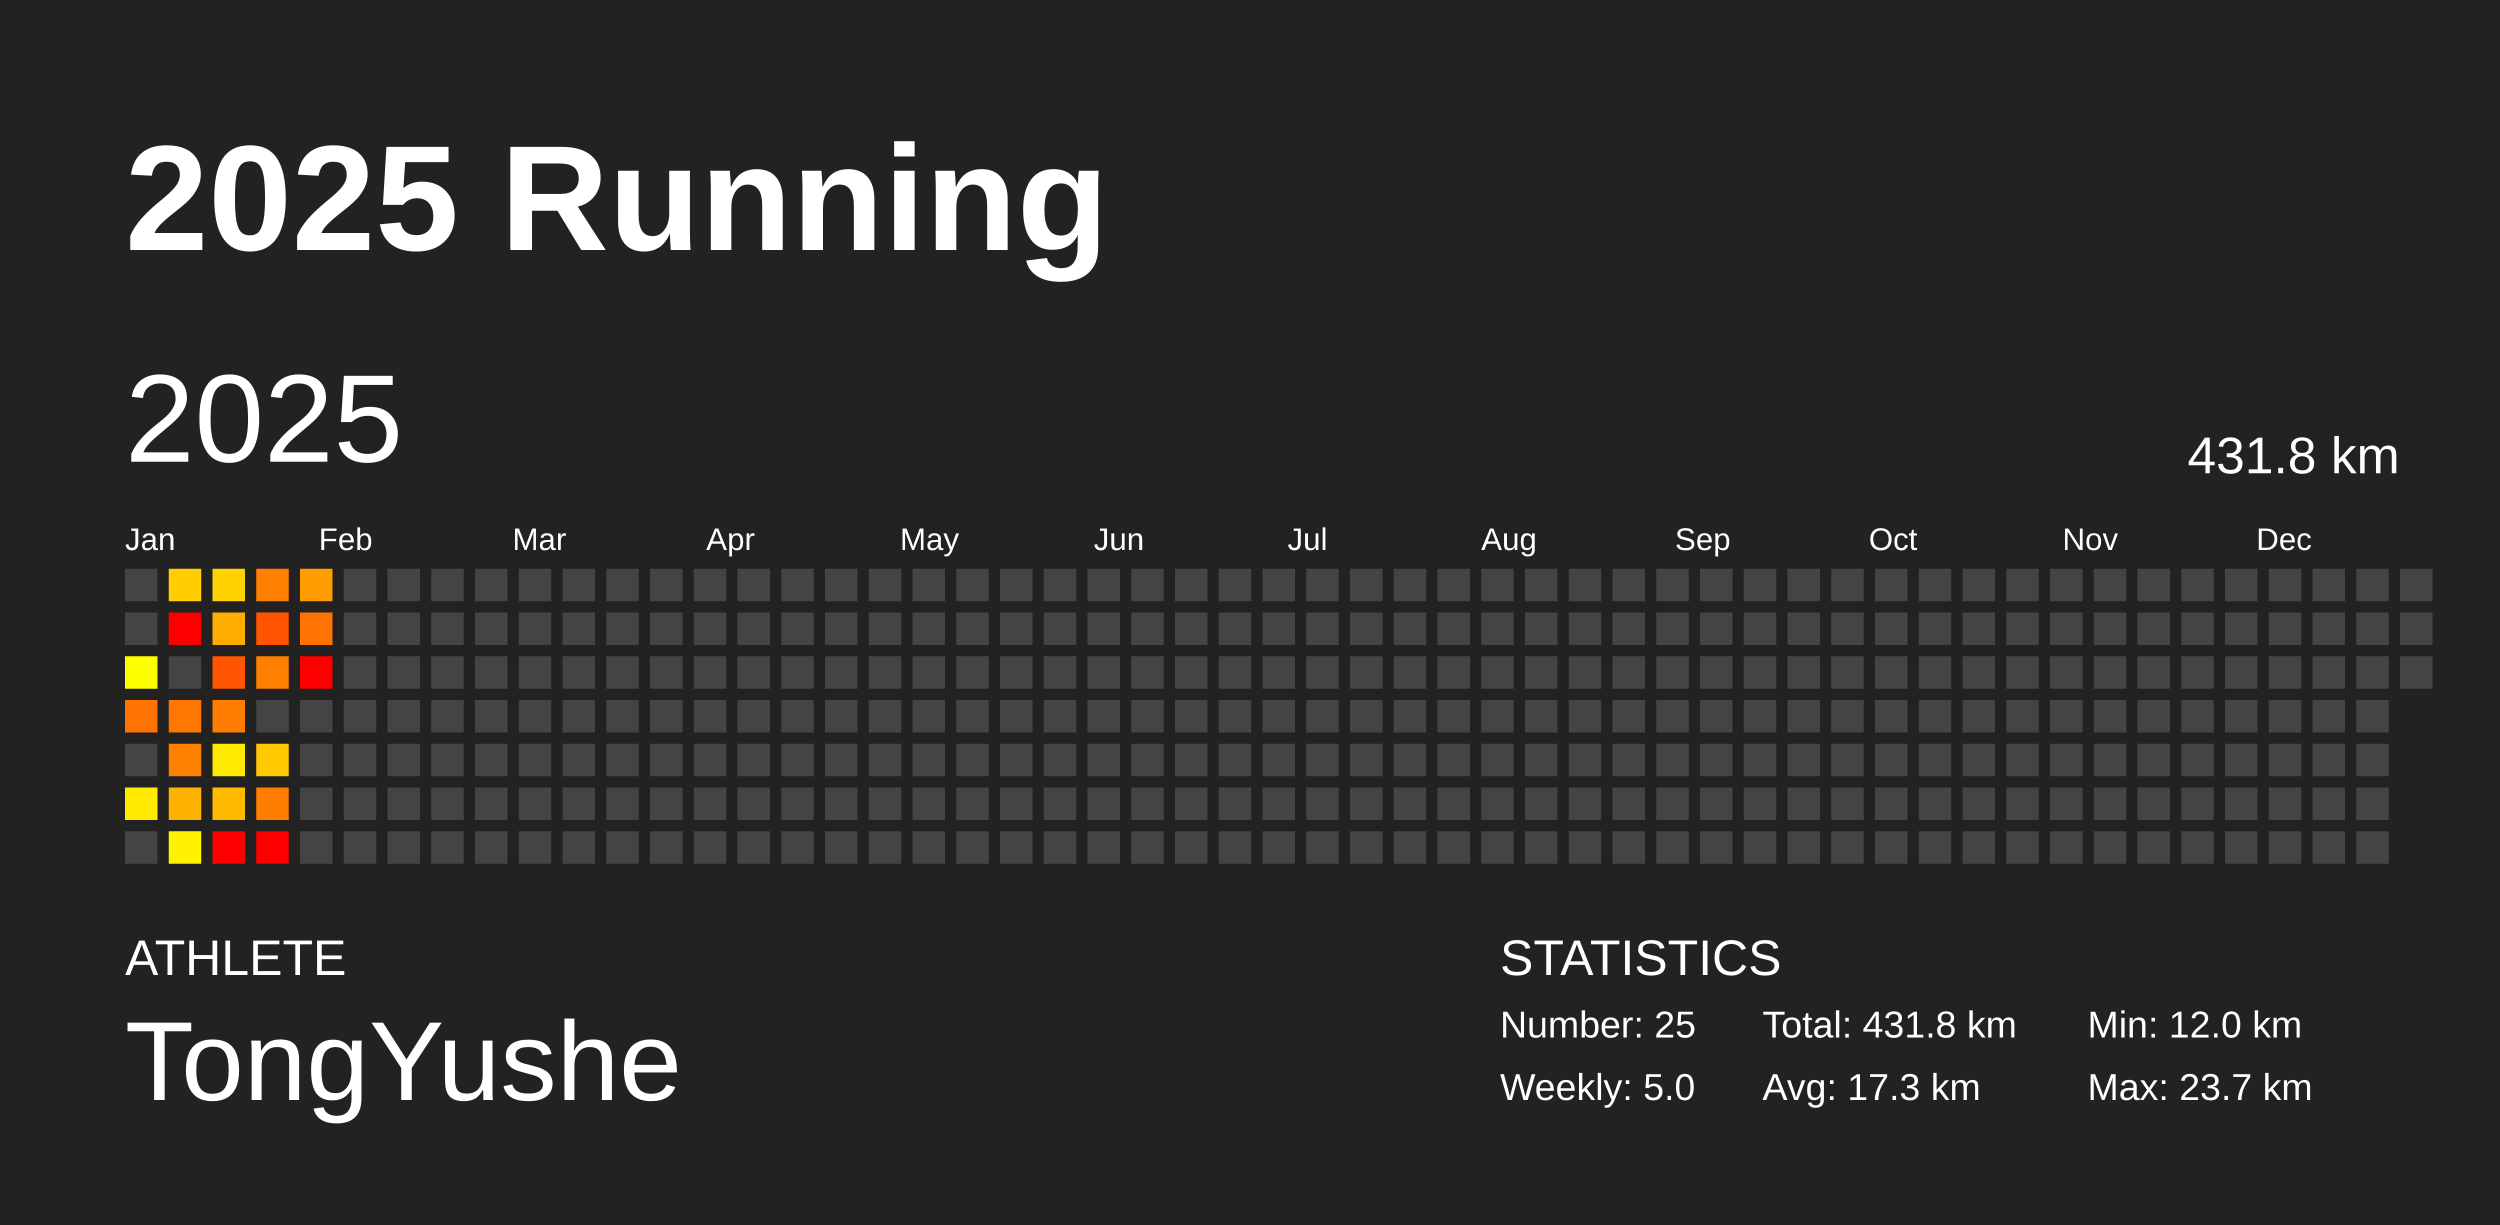
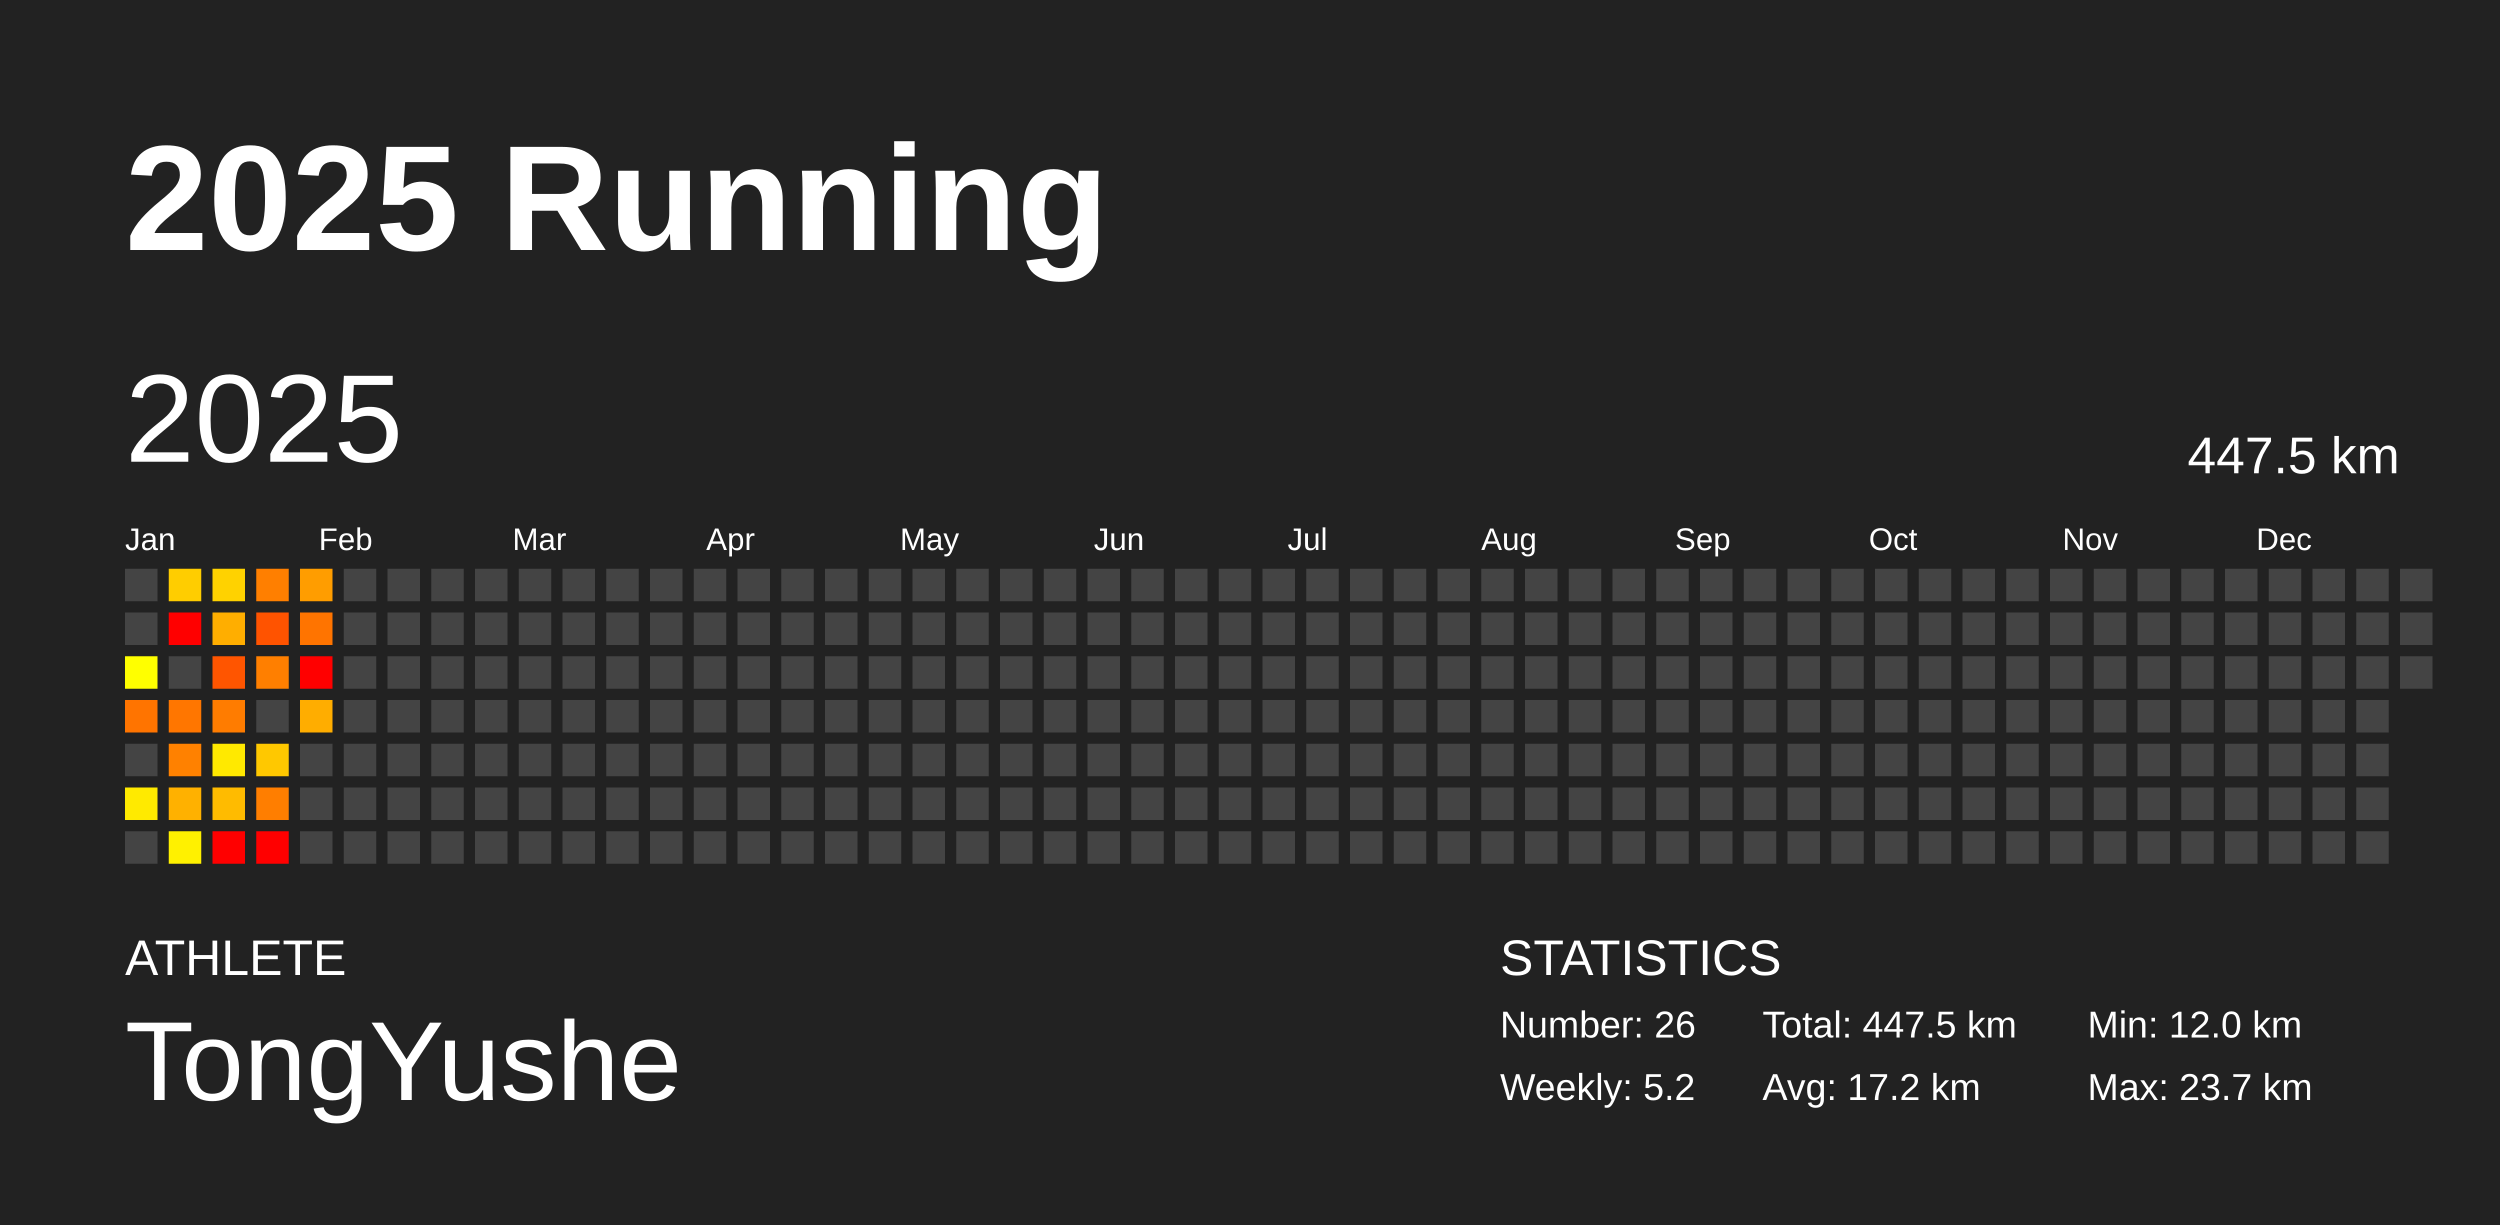
<svg xmlns="http://www.w3.org/2000/svg" baseProfile="full" height="98mm" version="1.1" viewBox="0,0,200,98" width="200mm">
  <defs />
  <rect fill="#222222" height="98" width="200" x="0" y="0" />
  <text fill="#FFFFFF" style="font-size:12px; font-family:Arial; font-weight:bold;" x="10" y="20">2025 Running</text>
  <text fill="#FFFFFF" style="font-size:4px; font-family:Arial" x="10" y="78">ATHLETE</text>
  <text fill="#FFFFFF" style="font-size:9px; font-family:Arial" x="10" y="88">TongYushe</text>
  <text fill="#FFFFFF" style="font-size:4px; font-family:Arial" x="120" y="78">STATISTICS</text>
-   <text fill="#FFFFFF" style="font-size:3px; font-family:Arial" x="120" y="83">Number: 25</text>
-   <text fill="#FFFFFF" style="font-size:3px; font-family:Arial" x="120" y="88">Weekly: 5.0</text>
-   <text fill="#FFFFFF" style="font-size:3px; font-family:Arial" x="141" y="83">Total: 431.8 km</text>
-   <text fill="#FFFFFF" style="font-size:3px; font-family:Arial" x="141" y="88">Avg: 17.3 km</text>
+   <text fill="#FFFFFF" style="font-size:3px; font-family:Arial" x="120" y="83">Number: 26</text>
+   <text fill="#FFFFFF" style="font-size:3px; font-family:Arial" x="120" y="88">Weekly: 5.2</text>
+   <text fill="#FFFFFF" style="font-size:3px; font-family:Arial" x="141" y="83">Total: 447.5 km</text>
+   <text fill="#FFFFFF" style="font-size:3px; font-family:Arial" x="141" y="88">Avg: 17.2 km</text>
  <text fill="#FFFFFF" style="font-size:3px; font-family:Arial" x="167" y="83">Min: 12.0 km</text>
  <text fill="#FFFFFF" style="font-size:3px; font-family:Arial" x="167" y="88">Max: 23.7 km</text>
  <text dominant-baseline="hanging" fill="#FFFFFF" style="font-size:10.0px; font-family:Arial;" x="10" y="30">2025</text>
-   <text dominant-baseline="hanging" fill="#FFFFFF" style="font-size:4.125px; font-family:Arial;" x="175" y="35">431.8 km</text>
+   <text dominant-baseline="hanging" fill="#FFFFFF" style="font-size:4.125px; font-family:Arial;" x="175" y="35">447.5 km</text>
  <text fill="#FFFFFF" style="font-size:2.5px; font-family:Arial" x="10.0" y="44">Jan</text>
  <text fill="#FFFFFF" style="font-size:2.5px; font-family:Arial" x="25.5" y="44">Feb</text>
  <text fill="#FFFFFF" style="font-size:2.5px; font-family:Arial" x="41.0" y="44">Mar</text>
  <text fill="#FFFFFF" style="font-size:2.5px; font-family:Arial" x="56.5" y="44">Apr</text>
  <text fill="#FFFFFF" style="font-size:2.5px; font-family:Arial" x="72.0" y="44">May</text>
  <text fill="#FFFFFF" style="font-size:2.5px; font-family:Arial" x="87.5" y="44">Jun</text>
  <text fill="#FFFFFF" style="font-size:2.5px; font-family:Arial" x="103.0" y="44">Jul</text>
  <text fill="#FFFFFF" style="font-size:2.5px; font-family:Arial" x="118.5" y="44">Aug</text>
  <text fill="#FFFFFF" style="font-size:2.5px; font-family:Arial" x="134.0" y="44">Sep</text>
  <text fill="#FFFFFF" style="font-size:2.5px; font-family:Arial" x="149.5" y="44">Oct</text>
  <text fill="#FFFFFF" style="font-size:2.5px; font-family:Arial" x="165.0" y="44">Nov</text>
  <text fill="#FFFFFF" style="font-size:2.5px; font-family:Arial" x="180.5" y="44">Dec</text>
  <rect fill="#444444" height="2.6" width="2.6" x="10.0" y="45.5" />
  <rect fill="#444444" height="2.6" width="2.6" x="10.0" y="49.0" />
  <rect fill="#ffff00" height="2.6" width="2.6" x="10.0" y="52.5" />
  <rect fill="#ff7400" height="2.6" width="2.6" x="10.0" y="56.0" />
  <rect fill="#444444" height="2.6" width="2.6" x="10.0" y="59.5" />
  <rect fill="#ffea00" height="2.6" width="2.6" x="10.0" y="63.0" />
  <rect fill="#444444" height="2.6" width="2.6" x="10.0" y="66.5" />
  <rect fill="#ffcd00" height="2.6" width="2.6" x="13.5" y="45.5" />
  <rect fill="red" height="2.6" width="2.6" x="13.5" y="49.0" />
  <rect fill="#444444" height="2.6" width="2.6" x="13.5" y="52.5" />
  <rect fill="#ff7600" height="2.6" width="2.6" x="13.5" y="56.0" />
  <rect fill="#ff8100" height="2.6" width="2.6" x="13.5" y="59.5" />
  <rect fill="#ffb100" height="2.6" width="2.6" x="13.5" y="63.0" />
  <rect fill="#fff100" height="2.6" width="2.6" x="13.5" y="66.5" />
  <rect fill="#ffd200" height="2.6" width="2.6" x="17.0" y="45.5" />
  <rect fill="#ffae00" height="2.6" width="2.6" x="17.0" y="49.0" />
  <rect fill="#ff5500" height="2.6" width="2.6" x="17.0" y="52.5" />
  <rect fill="#ff7c00" height="2.6" width="2.6" x="17.0" y="56.0" />
  <rect fill="#ffe900" height="2.6" width="2.6" x="17.0" y="59.5" />
  <rect fill="#ffbb00" height="2.6" width="2.6" x="17.0" y="63.0" />
  <rect fill="red" height="2.6" width="2.6" x="17.0" y="66.5" />
  <rect fill="#ff7f00" height="2.6" width="2.6" x="20.5" y="45.5" />
  <rect fill="#ff5300" height="2.6" width="2.6" x="20.5" y="49.0" />
  <rect fill="#ff7f00" height="2.6" width="2.6" x="20.5" y="52.5" />
  <rect fill="#444444" height="2.6" width="2.6" x="20.5" y="56.0" />
  <rect fill="#ffc800" height="2.6" width="2.6" x="20.5" y="59.5" />
  <rect fill="#ff7e00" height="2.6" width="2.6" x="20.5" y="63.0" />
  <rect fill="red" height="2.6" width="2.6" x="20.5" y="66.5" />
  <rect fill="#ff9d00" height="2.6" width="2.6" x="24.0" y="45.5" />
  <rect fill="#ff7400" height="2.6" width="2.6" x="24.0" y="49.0" />
  <rect fill="red" height="2.6" width="2.6" x="24.0" y="52.5" />
-   <rect fill="#444444" height="2.6" width="2.6" x="24.0" y="56.0" />
+   <rect fill="#ffad00" height="2.6" width="2.6" x="24.0" y="56.0" />
  <rect fill="#444444" height="2.6" width="2.6" x="24.0" y="59.5" />
  <rect fill="#444444" height="2.6" width="2.6" x="24.0" y="63.0" />
  <rect fill="#444444" height="2.6" width="2.6" x="24.0" y="66.5" />
  <rect fill="#444444" height="2.6" width="2.6" x="27.5" y="45.5" />
  <rect fill="#444444" height="2.6" width="2.6" x="27.5" y="49.0" />
  <rect fill="#444444" height="2.6" width="2.6" x="27.5" y="52.5" />
  <rect fill="#444444" height="2.6" width="2.6" x="27.5" y="56.0" />
  <rect fill="#444444" height="2.6" width="2.6" x="27.5" y="59.5" />
  <rect fill="#444444" height="2.6" width="2.6" x="27.5" y="63.0" />
  <rect fill="#444444" height="2.6" width="2.6" x="27.5" y="66.5" />
  <rect fill="#444444" height="2.6" width="2.6" x="31.0" y="45.5" />
  <rect fill="#444444" height="2.6" width="2.6" x="31.0" y="49.0" />
  <rect fill="#444444" height="2.6" width="2.6" x="31.0" y="52.5" />
  <rect fill="#444444" height="2.6" width="2.6" x="31.0" y="56.0" />
  <rect fill="#444444" height="2.6" width="2.6" x="31.0" y="59.5" />
  <rect fill="#444444" height="2.6" width="2.6" x="31.0" y="63.0" />
  <rect fill="#444444" height="2.6" width="2.6" x="31.0" y="66.5" />
  <rect fill="#444444" height="2.6" width="2.6" x="34.5" y="45.5" />
  <rect fill="#444444" height="2.6" width="2.6" x="34.5" y="49.0" />
  <rect fill="#444444" height="2.6" width="2.6" x="34.5" y="52.5" />
  <rect fill="#444444" height="2.6" width="2.6" x="34.5" y="56.0" />
  <rect fill="#444444" height="2.6" width="2.6" x="34.5" y="59.5" />
  <rect fill="#444444" height="2.6" width="2.6" x="34.5" y="63.0" />
  <rect fill="#444444" height="2.6" width="2.6" x="34.5" y="66.5" />
  <rect fill="#444444" height="2.6" width="2.6" x="38.0" y="45.5" />
  <rect fill="#444444" height="2.6" width="2.6" x="38.0" y="49.0" />
  <rect fill="#444444" height="2.6" width="2.6" x="38.0" y="52.5" />
  <rect fill="#444444" height="2.6" width="2.6" x="38.0" y="56.0" />
  <rect fill="#444444" height="2.6" width="2.6" x="38.0" y="59.5" />
  <rect fill="#444444" height="2.6" width="2.6" x="38.0" y="63.0" />
  <rect fill="#444444" height="2.6" width="2.6" x="38.0" y="66.5" />
  <rect fill="#444444" height="2.6" width="2.6" x="41.5" y="45.5" />
  <rect fill="#444444" height="2.6" width="2.6" x="41.5" y="49.0" />
  <rect fill="#444444" height="2.6" width="2.6" x="41.5" y="52.5" />
  <rect fill="#444444" height="2.6" width="2.6" x="41.5" y="56.0" />
  <rect fill="#444444" height="2.6" width="2.6" x="41.5" y="59.5" />
  <rect fill="#444444" height="2.6" width="2.6" x="41.5" y="63.0" />
  <rect fill="#444444" height="2.6" width="2.6" x="41.5" y="66.5" />
  <rect fill="#444444" height="2.6" width="2.6" x="45.0" y="45.5" />
  <rect fill="#444444" height="2.6" width="2.6" x="45.0" y="49.0" />
  <rect fill="#444444" height="2.6" width="2.6" x="45.0" y="52.5" />
  <rect fill="#444444" height="2.6" width="2.6" x="45.0" y="56.0" />
  <rect fill="#444444" height="2.6" width="2.6" x="45.0" y="59.5" />
  <rect fill="#444444" height="2.6" width="2.6" x="45.0" y="63.0" />
  <rect fill="#444444" height="2.6" width="2.6" x="45.0" y="66.5" />
  <rect fill="#444444" height="2.6" width="2.6" x="48.5" y="45.5" />
  <rect fill="#444444" height="2.6" width="2.6" x="48.5" y="49.0" />
  <rect fill="#444444" height="2.6" width="2.6" x="48.5" y="52.5" />
  <rect fill="#444444" height="2.6" width="2.6" x="48.5" y="56.0" />
  <rect fill="#444444" height="2.6" width="2.6" x="48.5" y="59.5" />
  <rect fill="#444444" height="2.6" width="2.6" x="48.5" y="63.0" />
  <rect fill="#444444" height="2.6" width="2.6" x="48.5" y="66.5" />
  <rect fill="#444444" height="2.6" width="2.6" x="52.0" y="45.5" />
  <rect fill="#444444" height="2.6" width="2.6" x="52.0" y="49.0" />
  <rect fill="#444444" height="2.6" width="2.6" x="52.0" y="52.5" />
  <rect fill="#444444" height="2.6" width="2.6" x="52.0" y="56.0" />
  <rect fill="#444444" height="2.6" width="2.6" x="52.0" y="59.5" />
  <rect fill="#444444" height="2.6" width="2.6" x="52.0" y="63.0" />
  <rect fill="#444444" height="2.6" width="2.6" x="52.0" y="66.5" />
  <rect fill="#444444" height="2.6" width="2.6" x="55.5" y="45.5" />
  <rect fill="#444444" height="2.6" width="2.6" x="55.5" y="49.0" />
  <rect fill="#444444" height="2.6" width="2.6" x="55.5" y="52.5" />
  <rect fill="#444444" height="2.6" width="2.6" x="55.5" y="56.0" />
  <rect fill="#444444" height="2.6" width="2.6" x="55.5" y="59.5" />
  <rect fill="#444444" height="2.6" width="2.6" x="55.5" y="63.0" />
  <rect fill="#444444" height="2.6" width="2.6" x="55.5" y="66.5" />
  <rect fill="#444444" height="2.6" width="2.6" x="59.0" y="45.5" />
  <rect fill="#444444" height="2.6" width="2.6" x="59.0" y="49.0" />
  <rect fill="#444444" height="2.6" width="2.6" x="59.0" y="52.5" />
  <rect fill="#444444" height="2.6" width="2.6" x="59.0" y="56.0" />
  <rect fill="#444444" height="2.6" width="2.6" x="59.0" y="59.5" />
  <rect fill="#444444" height="2.6" width="2.6" x="59.0" y="63.0" />
  <rect fill="#444444" height="2.6" width="2.6" x="59.0" y="66.5" />
  <rect fill="#444444" height="2.6" width="2.6" x="62.5" y="45.5" />
  <rect fill="#444444" height="2.6" width="2.6" x="62.5" y="49.0" />
  <rect fill="#444444" height="2.6" width="2.6" x="62.5" y="52.5" />
  <rect fill="#444444" height="2.6" width="2.6" x="62.5" y="56.0" />
  <rect fill="#444444" height="2.6" width="2.6" x="62.5" y="59.5" />
  <rect fill="#444444" height="2.6" width="2.6" x="62.5" y="63.0" />
  <rect fill="#444444" height="2.6" width="2.6" x="62.5" y="66.5" />
  <rect fill="#444444" height="2.6" width="2.6" x="66.0" y="45.5" />
  <rect fill="#444444" height="2.6" width="2.6" x="66.0" y="49.0" />
  <rect fill="#444444" height="2.6" width="2.6" x="66.0" y="52.5" />
  <rect fill="#444444" height="2.6" width="2.6" x="66.0" y="56.0" />
  <rect fill="#444444" height="2.6" width="2.6" x="66.0" y="59.5" />
  <rect fill="#444444" height="2.6" width="2.6" x="66.0" y="63.0" />
  <rect fill="#444444" height="2.6" width="2.6" x="66.0" y="66.5" />
  <rect fill="#444444" height="2.6" width="2.6" x="69.5" y="45.5" />
  <rect fill="#444444" height="2.6" width="2.6" x="69.5" y="49.0" />
  <rect fill="#444444" height="2.6" width="2.6" x="69.5" y="52.5" />
  <rect fill="#444444" height="2.6" width="2.6" x="69.5" y="56.0" />
  <rect fill="#444444" height="2.6" width="2.6" x="69.5" y="59.5" />
  <rect fill="#444444" height="2.6" width="2.6" x="69.5" y="63.0" />
  <rect fill="#444444" height="2.6" width="2.6" x="69.5" y="66.5" />
  <rect fill="#444444" height="2.6" width="2.6" x="73.0" y="45.5" />
  <rect fill="#444444" height="2.6" width="2.6" x="73.0" y="49.0" />
  <rect fill="#444444" height="2.6" width="2.6" x="73.0" y="52.5" />
  <rect fill="#444444" height="2.6" width="2.6" x="73.0" y="56.0" />
  <rect fill="#444444" height="2.6" width="2.6" x="73.0" y="59.5" />
  <rect fill="#444444" height="2.6" width="2.6" x="73.0" y="63.0" />
  <rect fill="#444444" height="2.6" width="2.6" x="73.0" y="66.5" />
  <rect fill="#444444" height="2.6" width="2.6" x="76.5" y="45.5" />
  <rect fill="#444444" height="2.6" width="2.6" x="76.5" y="49.0" />
  <rect fill="#444444" height="2.6" width="2.6" x="76.5" y="52.5" />
  <rect fill="#444444" height="2.6" width="2.6" x="76.5" y="56.0" />
  <rect fill="#444444" height="2.6" width="2.6" x="76.5" y="59.5" />
  <rect fill="#444444" height="2.6" width="2.6" x="76.5" y="63.0" />
  <rect fill="#444444" height="2.6" width="2.6" x="76.5" y="66.5" />
  <rect fill="#444444" height="2.6" width="2.6" x="80.0" y="45.5" />
  <rect fill="#444444" height="2.6" width="2.6" x="80.0" y="49.0" />
  <rect fill="#444444" height="2.6" width="2.6" x="80.0" y="52.5" />
  <rect fill="#444444" height="2.6" width="2.6" x="80.0" y="56.0" />
  <rect fill="#444444" height="2.6" width="2.6" x="80.0" y="59.5" />
  <rect fill="#444444" height="2.6" width="2.6" x="80.0" y="63.0" />
  <rect fill="#444444" height="2.6" width="2.6" x="80.0" y="66.5" />
  <rect fill="#444444" height="2.6" width="2.6" x="83.5" y="45.5" />
  <rect fill="#444444" height="2.6" width="2.6" x="83.5" y="49.0" />
  <rect fill="#444444" height="2.6" width="2.6" x="83.5" y="52.5" />
  <rect fill="#444444" height="2.6" width="2.6" x="83.5" y="56.0" />
  <rect fill="#444444" height="2.6" width="2.6" x="83.5" y="59.5" />
  <rect fill="#444444" height="2.6" width="2.6" x="83.5" y="63.0" />
  <rect fill="#444444" height="2.6" width="2.6" x="83.5" y="66.5" />
  <rect fill="#444444" height="2.6" width="2.6" x="87.0" y="45.5" />
  <rect fill="#444444" height="2.6" width="2.6" x="87.0" y="49.0" />
  <rect fill="#444444" height="2.6" width="2.6" x="87.0" y="52.5" />
  <rect fill="#444444" height="2.6" width="2.6" x="87.0" y="56.0" />
  <rect fill="#444444" height="2.6" width="2.6" x="87.0" y="59.5" />
  <rect fill="#444444" height="2.6" width="2.6" x="87.0" y="63.0" />
  <rect fill="#444444" height="2.6" width="2.6" x="87.0" y="66.5" />
  <rect fill="#444444" height="2.6" width="2.6" x="90.5" y="45.5" />
  <rect fill="#444444" height="2.6" width="2.6" x="90.5" y="49.0" />
  <rect fill="#444444" height="2.6" width="2.6" x="90.5" y="52.5" />
  <rect fill="#444444" height="2.6" width="2.6" x="90.5" y="56.0" />
  <rect fill="#444444" height="2.6" width="2.6" x="90.5" y="59.5" />
  <rect fill="#444444" height="2.6" width="2.6" x="90.5" y="63.0" />
  <rect fill="#444444" height="2.6" width="2.6" x="90.5" y="66.5" />
  <rect fill="#444444" height="2.6" width="2.6" x="94.0" y="45.5" />
  <rect fill="#444444" height="2.6" width="2.6" x="94.0" y="49.0" />
  <rect fill="#444444" height="2.6" width="2.6" x="94.0" y="52.5" />
  <rect fill="#444444" height="2.6" width="2.6" x="94.0" y="56.0" />
  <rect fill="#444444" height="2.6" width="2.6" x="94.0" y="59.5" />
  <rect fill="#444444" height="2.6" width="2.6" x="94.0" y="63.0" />
  <rect fill="#444444" height="2.6" width="2.6" x="94.0" y="66.5" />
  <rect fill="#444444" height="2.6" width="2.6" x="97.5" y="45.5" />
  <rect fill="#444444" height="2.6" width="2.6" x="97.5" y="49.0" />
  <rect fill="#444444" height="2.6" width="2.6" x="97.5" y="52.5" />
  <rect fill="#444444" height="2.6" width="2.6" x="97.5" y="56.0" />
  <rect fill="#444444" height="2.6" width="2.6" x="97.5" y="59.5" />
  <rect fill="#444444" height="2.6" width="2.6" x="97.5" y="63.0" />
  <rect fill="#444444" height="2.6" width="2.6" x="97.5" y="66.5" />
  <rect fill="#444444" height="2.6" width="2.6" x="101.0" y="45.5" />
  <rect fill="#444444" height="2.6" width="2.6" x="101.0" y="49.0" />
  <rect fill="#444444" height="2.6" width="2.6" x="101.0" y="52.5" />
  <rect fill="#444444" height="2.6" width="2.6" x="101.0" y="56.0" />
  <rect fill="#444444" height="2.6" width="2.6" x="101.0" y="59.5" />
  <rect fill="#444444" height="2.6" width="2.6" x="101.0" y="63.0" />
  <rect fill="#444444" height="2.6" width="2.6" x="101.0" y="66.5" />
  <rect fill="#444444" height="2.6" width="2.6" x="104.5" y="45.5" />
  <rect fill="#444444" height="2.6" width="2.6" x="104.5" y="49.0" />
  <rect fill="#444444" height="2.6" width="2.6" x="104.5" y="52.5" />
  <rect fill="#444444" height="2.6" width="2.6" x="104.5" y="56.0" />
  <rect fill="#444444" height="2.6" width="2.6" x="104.5" y="59.5" />
  <rect fill="#444444" height="2.6" width="2.6" x="104.5" y="63.0" />
  <rect fill="#444444" height="2.6" width="2.6" x="104.5" y="66.5" />
  <rect fill="#444444" height="2.6" width="2.6" x="108.0" y="45.5" />
  <rect fill="#444444" height="2.6" width="2.6" x="108.0" y="49.0" />
  <rect fill="#444444" height="2.6" width="2.6" x="108.0" y="52.5" />
  <rect fill="#444444" height="2.6" width="2.6" x="108.0" y="56.0" />
  <rect fill="#444444" height="2.6" width="2.6" x="108.0" y="59.5" />
  <rect fill="#444444" height="2.6" width="2.6" x="108.0" y="63.0" />
  <rect fill="#444444" height="2.6" width="2.6" x="108.0" y="66.5" />
  <rect fill="#444444" height="2.6" width="2.6" x="111.5" y="45.5" />
  <rect fill="#444444" height="2.6" width="2.6" x="111.5" y="49.0" />
  <rect fill="#444444" height="2.6" width="2.6" x="111.5" y="52.5" />
  <rect fill="#444444" height="2.6" width="2.6" x="111.5" y="56.0" />
  <rect fill="#444444" height="2.6" width="2.6" x="111.5" y="59.5" />
  <rect fill="#444444" height="2.6" width="2.6" x="111.5" y="63.0" />
  <rect fill="#444444" height="2.6" width="2.6" x="111.5" y="66.5" />
  <rect fill="#444444" height="2.6" width="2.6" x="115.0" y="45.5" />
  <rect fill="#444444" height="2.6" width="2.6" x="115.0" y="49.0" />
  <rect fill="#444444" height="2.6" width="2.6" x="115.0" y="52.5" />
  <rect fill="#444444" height="2.6" width="2.6" x="115.0" y="56.0" />
  <rect fill="#444444" height="2.6" width="2.6" x="115.0" y="59.5" />
  <rect fill="#444444" height="2.6" width="2.6" x="115.0" y="63.0" />
  <rect fill="#444444" height="2.6" width="2.6" x="115.0" y="66.5" />
  <rect fill="#444444" height="2.6" width="2.6" x="118.5" y="45.5" />
  <rect fill="#444444" height="2.6" width="2.6" x="118.5" y="49.0" />
  <rect fill="#444444" height="2.6" width="2.6" x="118.5" y="52.5" />
  <rect fill="#444444" height="2.6" width="2.6" x="118.5" y="56.0" />
  <rect fill="#444444" height="2.6" width="2.6" x="118.5" y="59.5" />
  <rect fill="#444444" height="2.6" width="2.6" x="118.5" y="63.0" />
  <rect fill="#444444" height="2.6" width="2.6" x="118.5" y="66.5" />
  <rect fill="#444444" height="2.6" width="2.6" x="122.0" y="45.5" />
  <rect fill="#444444" height="2.6" width="2.6" x="122.0" y="49.0" />
  <rect fill="#444444" height="2.6" width="2.6" x="122.0" y="52.5" />
  <rect fill="#444444" height="2.6" width="2.6" x="122.0" y="56.0" />
  <rect fill="#444444" height="2.6" width="2.6" x="122.0" y="59.5" />
  <rect fill="#444444" height="2.6" width="2.6" x="122.0" y="63.0" />
  <rect fill="#444444" height="2.6" width="2.6" x="122.0" y="66.5" />
  <rect fill="#444444" height="2.6" width="2.6" x="125.5" y="45.5" />
  <rect fill="#444444" height="2.6" width="2.6" x="125.5" y="49.0" />
  <rect fill="#444444" height="2.6" width="2.6" x="125.5" y="52.5" />
  <rect fill="#444444" height="2.6" width="2.6" x="125.5" y="56.0" />
  <rect fill="#444444" height="2.6" width="2.6" x="125.5" y="59.5" />
  <rect fill="#444444" height="2.6" width="2.6" x="125.5" y="63.0" />
  <rect fill="#444444" height="2.6" width="2.6" x="125.5" y="66.5" />
  <rect fill="#444444" height="2.6" width="2.6" x="129.0" y="45.5" />
  <rect fill="#444444" height="2.6" width="2.6" x="129.0" y="49.0" />
  <rect fill="#444444" height="2.6" width="2.6" x="129.0" y="52.5" />
  <rect fill="#444444" height="2.6" width="2.6" x="129.0" y="56.0" />
  <rect fill="#444444" height="2.6" width="2.6" x="129.0" y="59.5" />
  <rect fill="#444444" height="2.6" width="2.6" x="129.0" y="63.0" />
  <rect fill="#444444" height="2.6" width="2.6" x="129.0" y="66.5" />
  <rect fill="#444444" height="2.6" width="2.6" x="132.5" y="45.5" />
  <rect fill="#444444" height="2.6" width="2.6" x="132.5" y="49.0" />
  <rect fill="#444444" height="2.6" width="2.6" x="132.5" y="52.5" />
  <rect fill="#444444" height="2.6" width="2.6" x="132.5" y="56.0" />
  <rect fill="#444444" height="2.6" width="2.6" x="132.5" y="59.5" />
  <rect fill="#444444" height="2.6" width="2.6" x="132.5" y="63.0" />
  <rect fill="#444444" height="2.6" width="2.6" x="132.5" y="66.5" />
  <rect fill="#444444" height="2.6" width="2.6" x="136.0" y="45.5" />
  <rect fill="#444444" height="2.6" width="2.6" x="136.0" y="49.0" />
  <rect fill="#444444" height="2.6" width="2.6" x="136.0" y="52.5" />
  <rect fill="#444444" height="2.6" width="2.6" x="136.0" y="56.0" />
  <rect fill="#444444" height="2.6" width="2.6" x="136.0" y="59.5" />
  <rect fill="#444444" height="2.6" width="2.6" x="136.0" y="63.0" />
  <rect fill="#444444" height="2.6" width="2.6" x="136.0" y="66.5" />
  <rect fill="#444444" height="2.6" width="2.6" x="139.5" y="45.5" />
  <rect fill="#444444" height="2.6" width="2.6" x="139.5" y="49.0" />
  <rect fill="#444444" height="2.6" width="2.6" x="139.5" y="52.5" />
  <rect fill="#444444" height="2.6" width="2.6" x="139.5" y="56.0" />
  <rect fill="#444444" height="2.6" width="2.6" x="139.5" y="59.5" />
  <rect fill="#444444" height="2.6" width="2.6" x="139.5" y="63.0" />
  <rect fill="#444444" height="2.6" width="2.6" x="139.5" y="66.5" />
  <rect fill="#444444" height="2.6" width="2.6" x="143.0" y="45.5" />
  <rect fill="#444444" height="2.6" width="2.6" x="143.0" y="49.0" />
  <rect fill="#444444" height="2.6" width="2.6" x="143.0" y="52.5" />
  <rect fill="#444444" height="2.6" width="2.6" x="143.0" y="56.0" />
  <rect fill="#444444" height="2.6" width="2.6" x="143.0" y="59.5" />
  <rect fill="#444444" height="2.6" width="2.6" x="143.0" y="63.0" />
  <rect fill="#444444" height="2.6" width="2.6" x="143.0" y="66.5" />
  <rect fill="#444444" height="2.6" width="2.6" x="146.5" y="45.5" />
  <rect fill="#444444" height="2.6" width="2.6" x="146.5" y="49.0" />
  <rect fill="#444444" height="2.6" width="2.6" x="146.5" y="52.5" />
  <rect fill="#444444" height="2.6" width="2.6" x="146.5" y="56.0" />
  <rect fill="#444444" height="2.6" width="2.6" x="146.5" y="59.5" />
  <rect fill="#444444" height="2.6" width="2.6" x="146.5" y="63.0" />
  <rect fill="#444444" height="2.6" width="2.6" x="146.5" y="66.5" />
  <rect fill="#444444" height="2.6" width="2.6" x="150.0" y="45.5" />
  <rect fill="#444444" height="2.6" width="2.6" x="150.0" y="49.0" />
  <rect fill="#444444" height="2.6" width="2.6" x="150.0" y="52.5" />
  <rect fill="#444444" height="2.6" width="2.6" x="150.0" y="56.0" />
  <rect fill="#444444" height="2.6" width="2.6" x="150.0" y="59.5" />
  <rect fill="#444444" height="2.6" width="2.6" x="150.0" y="63.0" />
  <rect fill="#444444" height="2.6" width="2.6" x="150.0" y="66.5" />
  <rect fill="#444444" height="2.6" width="2.6" x="153.5" y="45.5" />
  <rect fill="#444444" height="2.6" width="2.6" x="153.5" y="49.0" />
  <rect fill="#444444" height="2.6" width="2.6" x="153.5" y="52.5" />
  <rect fill="#444444" height="2.6" width="2.6" x="153.5" y="56.0" />
  <rect fill="#444444" height="2.6" width="2.6" x="153.5" y="59.5" />
  <rect fill="#444444" height="2.6" width="2.6" x="153.5" y="63.0" />
  <rect fill="#444444" height="2.6" width="2.6" x="153.5" y="66.5" />
  <rect fill="#444444" height="2.6" width="2.6" x="157.0" y="45.5" />
  <rect fill="#444444" height="2.6" width="2.6" x="157.0" y="49.0" />
  <rect fill="#444444" height="2.6" width="2.6" x="157.0" y="52.5" />
  <rect fill="#444444" height="2.6" width="2.6" x="157.0" y="56.0" />
  <rect fill="#444444" height="2.6" width="2.6" x="157.0" y="59.5" />
  <rect fill="#444444" height="2.6" width="2.6" x="157.0" y="63.0" />
  <rect fill="#444444" height="2.6" width="2.6" x="157.0" y="66.5" />
  <rect fill="#444444" height="2.6" width="2.6" x="160.5" y="45.5" />
  <rect fill="#444444" height="2.6" width="2.6" x="160.5" y="49.0" />
  <rect fill="#444444" height="2.6" width="2.6" x="160.5" y="52.5" />
  <rect fill="#444444" height="2.6" width="2.6" x="160.5" y="56.0" />
  <rect fill="#444444" height="2.6" width="2.6" x="160.5" y="59.5" />
  <rect fill="#444444" height="2.6" width="2.6" x="160.5" y="63.0" />
  <rect fill="#444444" height="2.6" width="2.6" x="160.5" y="66.5" />
  <rect fill="#444444" height="2.6" width="2.6" x="164.0" y="45.5" />
  <rect fill="#444444" height="2.6" width="2.6" x="164.0" y="49.0" />
  <rect fill="#444444" height="2.6" width="2.6" x="164.0" y="52.5" />
  <rect fill="#444444" height="2.6" width="2.6" x="164.0" y="56.0" />
  <rect fill="#444444" height="2.6" width="2.6" x="164.0" y="59.5" />
  <rect fill="#444444" height="2.6" width="2.6" x="164.0" y="63.0" />
  <rect fill="#444444" height="2.6" width="2.6" x="164.0" y="66.5" />
  <rect fill="#444444" height="2.6" width="2.6" x="167.5" y="45.5" />
  <rect fill="#444444" height="2.6" width="2.6" x="167.5" y="49.0" />
  <rect fill="#444444" height="2.6" width="2.6" x="167.5" y="52.5" />
  <rect fill="#444444" height="2.6" width="2.6" x="167.5" y="56.0" />
  <rect fill="#444444" height="2.6" width="2.6" x="167.5" y="59.5" />
  <rect fill="#444444" height="2.6" width="2.6" x="167.5" y="63.0" />
  <rect fill="#444444" height="2.6" width="2.6" x="167.5" y="66.5" />
  <rect fill="#444444" height="2.6" width="2.6" x="171.0" y="45.5" />
  <rect fill="#444444" height="2.6" width="2.6" x="171.0" y="49.0" />
  <rect fill="#444444" height="2.6" width="2.6" x="171.0" y="52.5" />
  <rect fill="#444444" height="2.6" width="2.6" x="171.0" y="56.0" />
  <rect fill="#444444" height="2.6" width="2.6" x="171.0" y="59.5" />
  <rect fill="#444444" height="2.6" width="2.6" x="171.0" y="63.0" />
  <rect fill="#444444" height="2.6" width="2.6" x="171.0" y="66.5" />
  <rect fill="#444444" height="2.6" width="2.6" x="174.5" y="45.5" />
  <rect fill="#444444" height="2.6" width="2.6" x="174.5" y="49.0" />
  <rect fill="#444444" height="2.6" width="2.6" x="174.5" y="52.5" />
  <rect fill="#444444" height="2.6" width="2.6" x="174.5" y="56.0" />
  <rect fill="#444444" height="2.6" width="2.6" x="174.5" y="59.5" />
  <rect fill="#444444" height="2.6" width="2.6" x="174.5" y="63.0" />
  <rect fill="#444444" height="2.6" width="2.6" x="174.5" y="66.5" />
  <rect fill="#444444" height="2.6" width="2.6" x="178.0" y="45.5" />
  <rect fill="#444444" height="2.6" width="2.6" x="178.0" y="49.0" />
  <rect fill="#444444" height="2.6" width="2.6" x="178.0" y="52.5" />
  <rect fill="#444444" height="2.6" width="2.6" x="178.0" y="56.0" />
  <rect fill="#444444" height="2.6" width="2.6" x="178.0" y="59.5" />
  <rect fill="#444444" height="2.6" width="2.6" x="178.0" y="63.0" />
  <rect fill="#444444" height="2.6" width="2.6" x="178.0" y="66.5" />
  <rect fill="#444444" height="2.6" width="2.6" x="181.5" y="45.5" />
  <rect fill="#444444" height="2.6" width="2.6" x="181.5" y="49.0" />
  <rect fill="#444444" height="2.6" width="2.6" x="181.5" y="52.5" />
  <rect fill="#444444" height="2.6" width="2.6" x="181.5" y="56.0" />
  <rect fill="#444444" height="2.6" width="2.6" x="181.5" y="59.5" />
  <rect fill="#444444" height="2.6" width="2.6" x="181.5" y="63.0" />
  <rect fill="#444444" height="2.6" width="2.6" x="181.5" y="66.5" />
  <rect fill="#444444" height="2.6" width="2.6" x="185.0" y="45.5" />
  <rect fill="#444444" height="2.6" width="2.6" x="185.0" y="49.0" />
  <rect fill="#444444" height="2.6" width="2.6" x="185.0" y="52.5" />
  <rect fill="#444444" height="2.6" width="2.6" x="185.0" y="56.0" />
  <rect fill="#444444" height="2.6" width="2.6" x="185.0" y="59.5" />
  <rect fill="#444444" height="2.6" width="2.6" x="185.0" y="63.0" />
  <rect fill="#444444" height="2.6" width="2.6" x="185.0" y="66.5" />
  <rect fill="#444444" height="2.6" width="2.6" x="188.5" y="45.5" />
  <rect fill="#444444" height="2.6" width="2.6" x="188.5" y="49.0" />
  <rect fill="#444444" height="2.6" width="2.6" x="188.5" y="52.5" />
  <rect fill="#444444" height="2.6" width="2.6" x="188.5" y="56.0" />
  <rect fill="#444444" height="2.6" width="2.6" x="188.5" y="59.5" />
  <rect fill="#444444" height="2.6" width="2.6" x="188.5" y="63.0" />
  <rect fill="#444444" height="2.6" width="2.6" x="188.5" y="66.5" />
  <rect fill="#444444" height="2.6" width="2.6" x="192.0" y="45.5" />
  <rect fill="#444444" height="2.6" width="2.6" x="192.0" y="49.0" />
  <rect fill="#444444" height="2.6" width="2.6" x="192.0" y="52.5" />
</svg>
